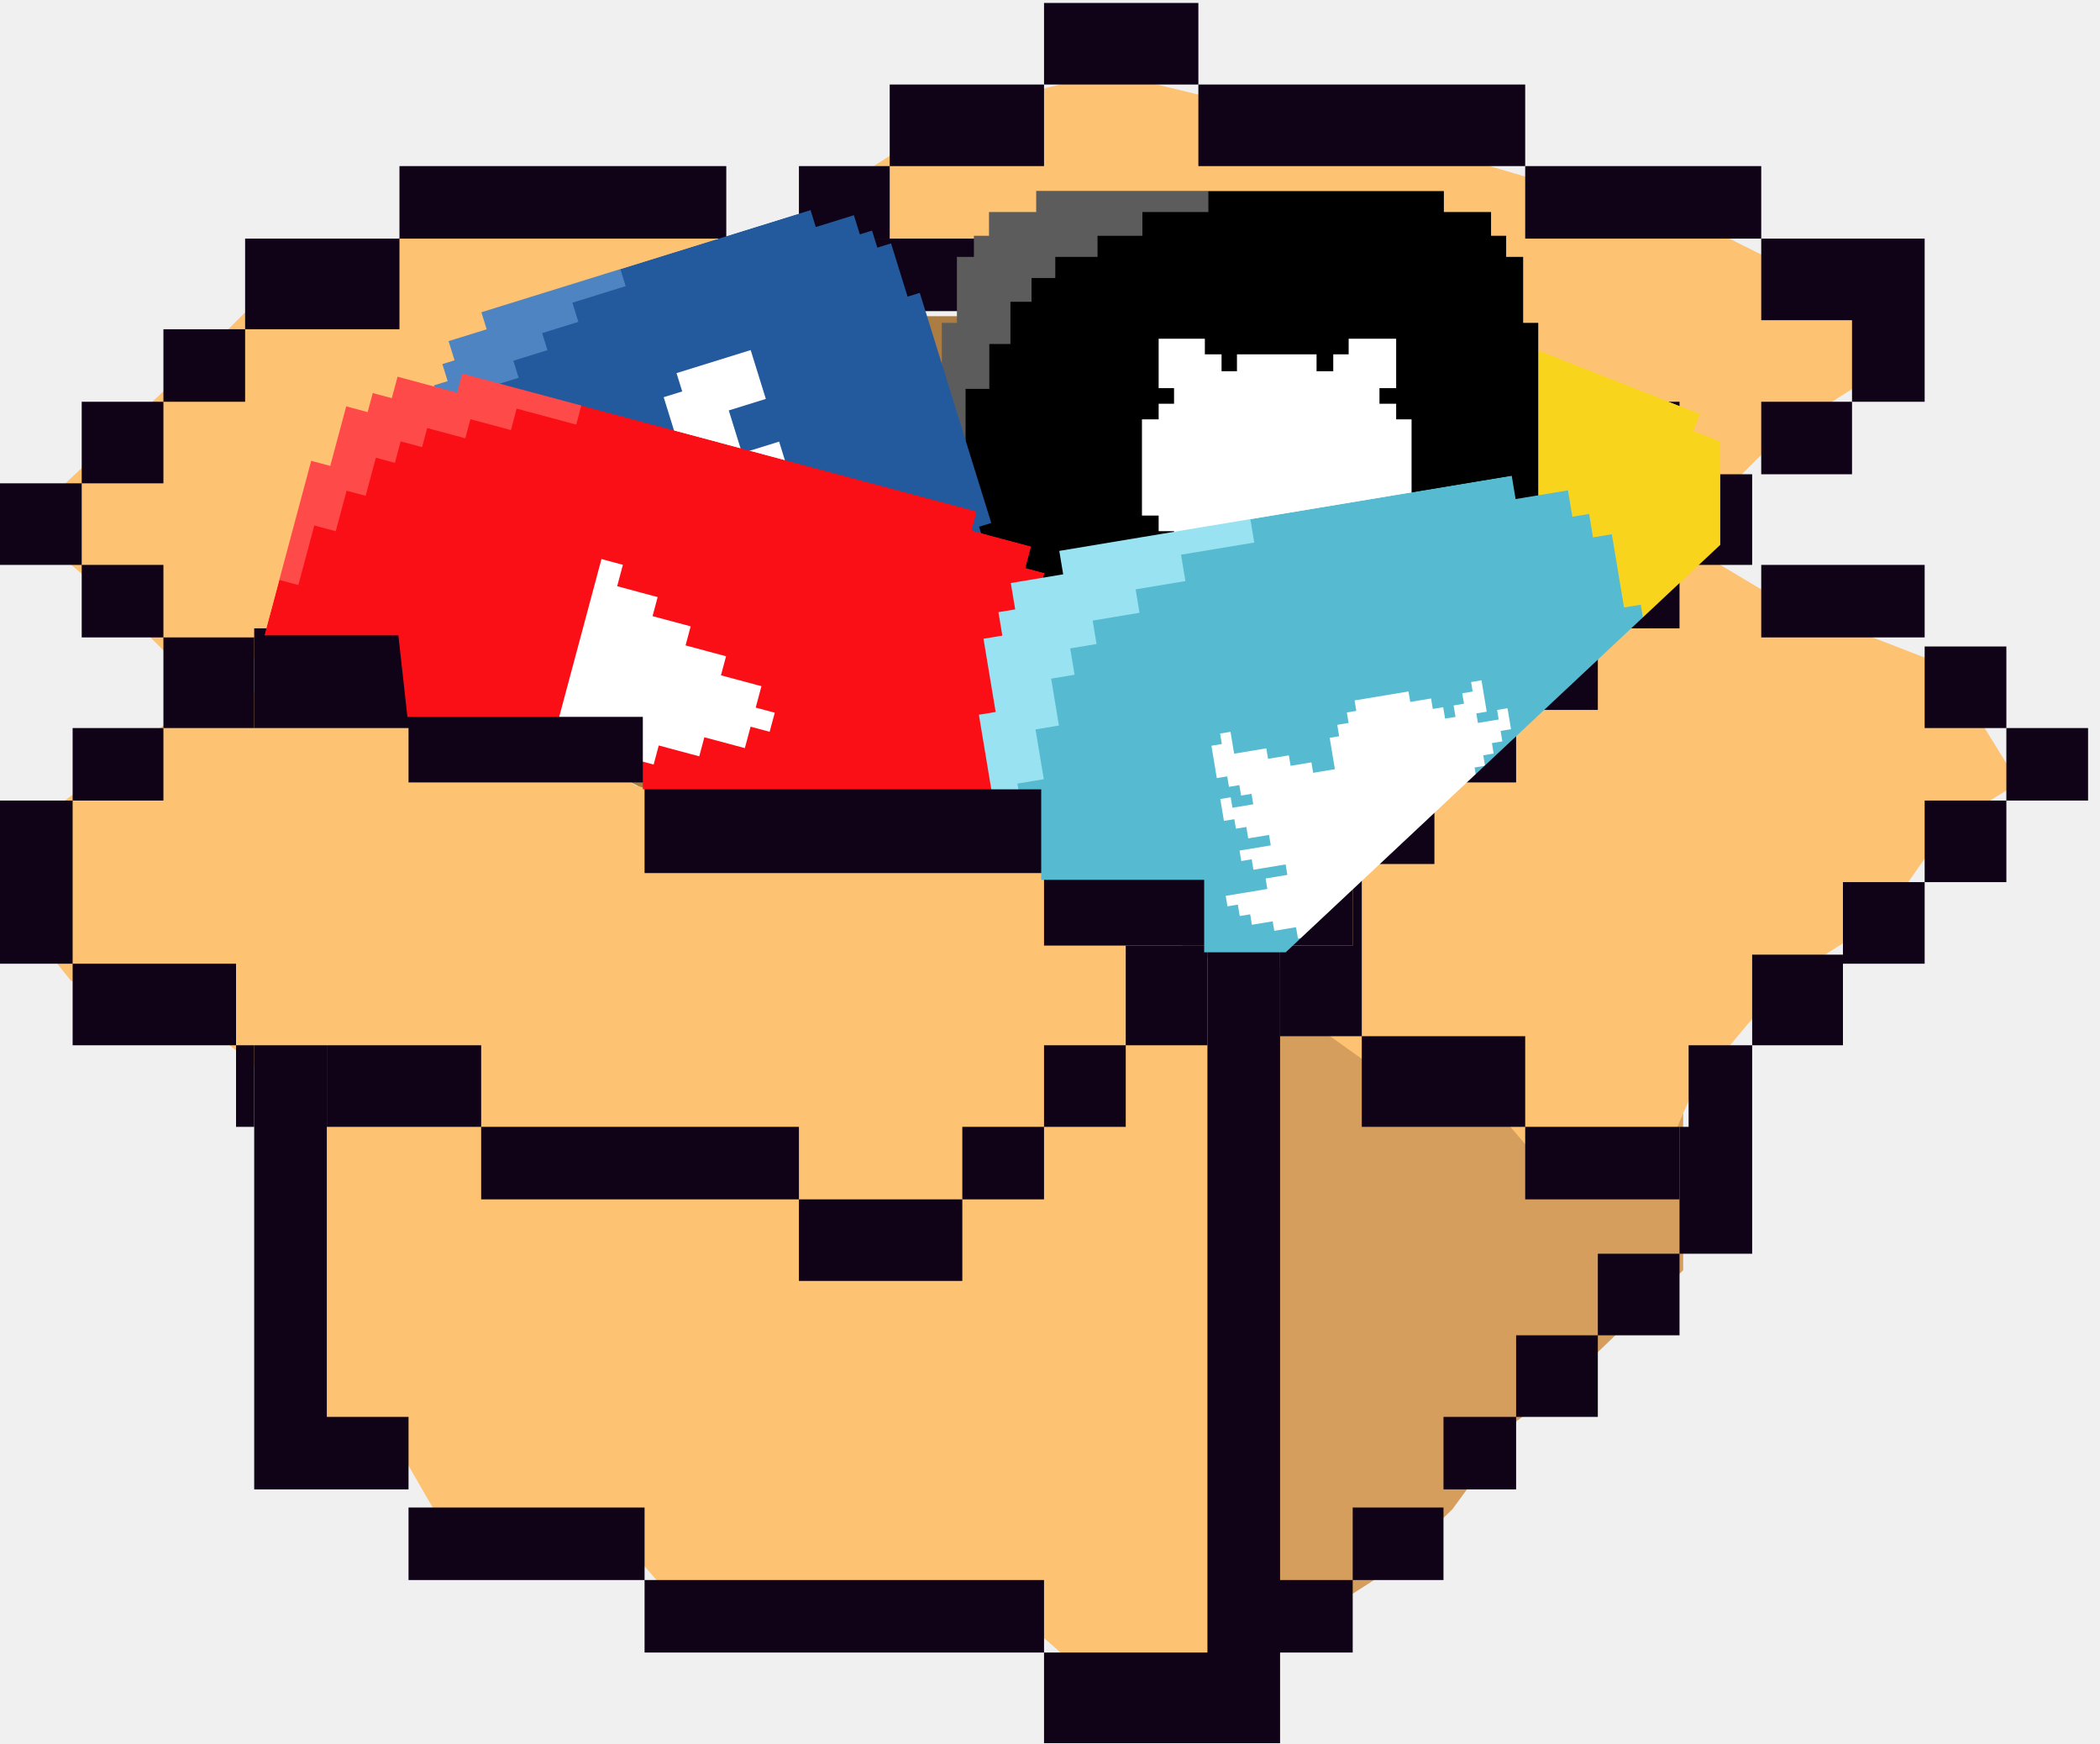
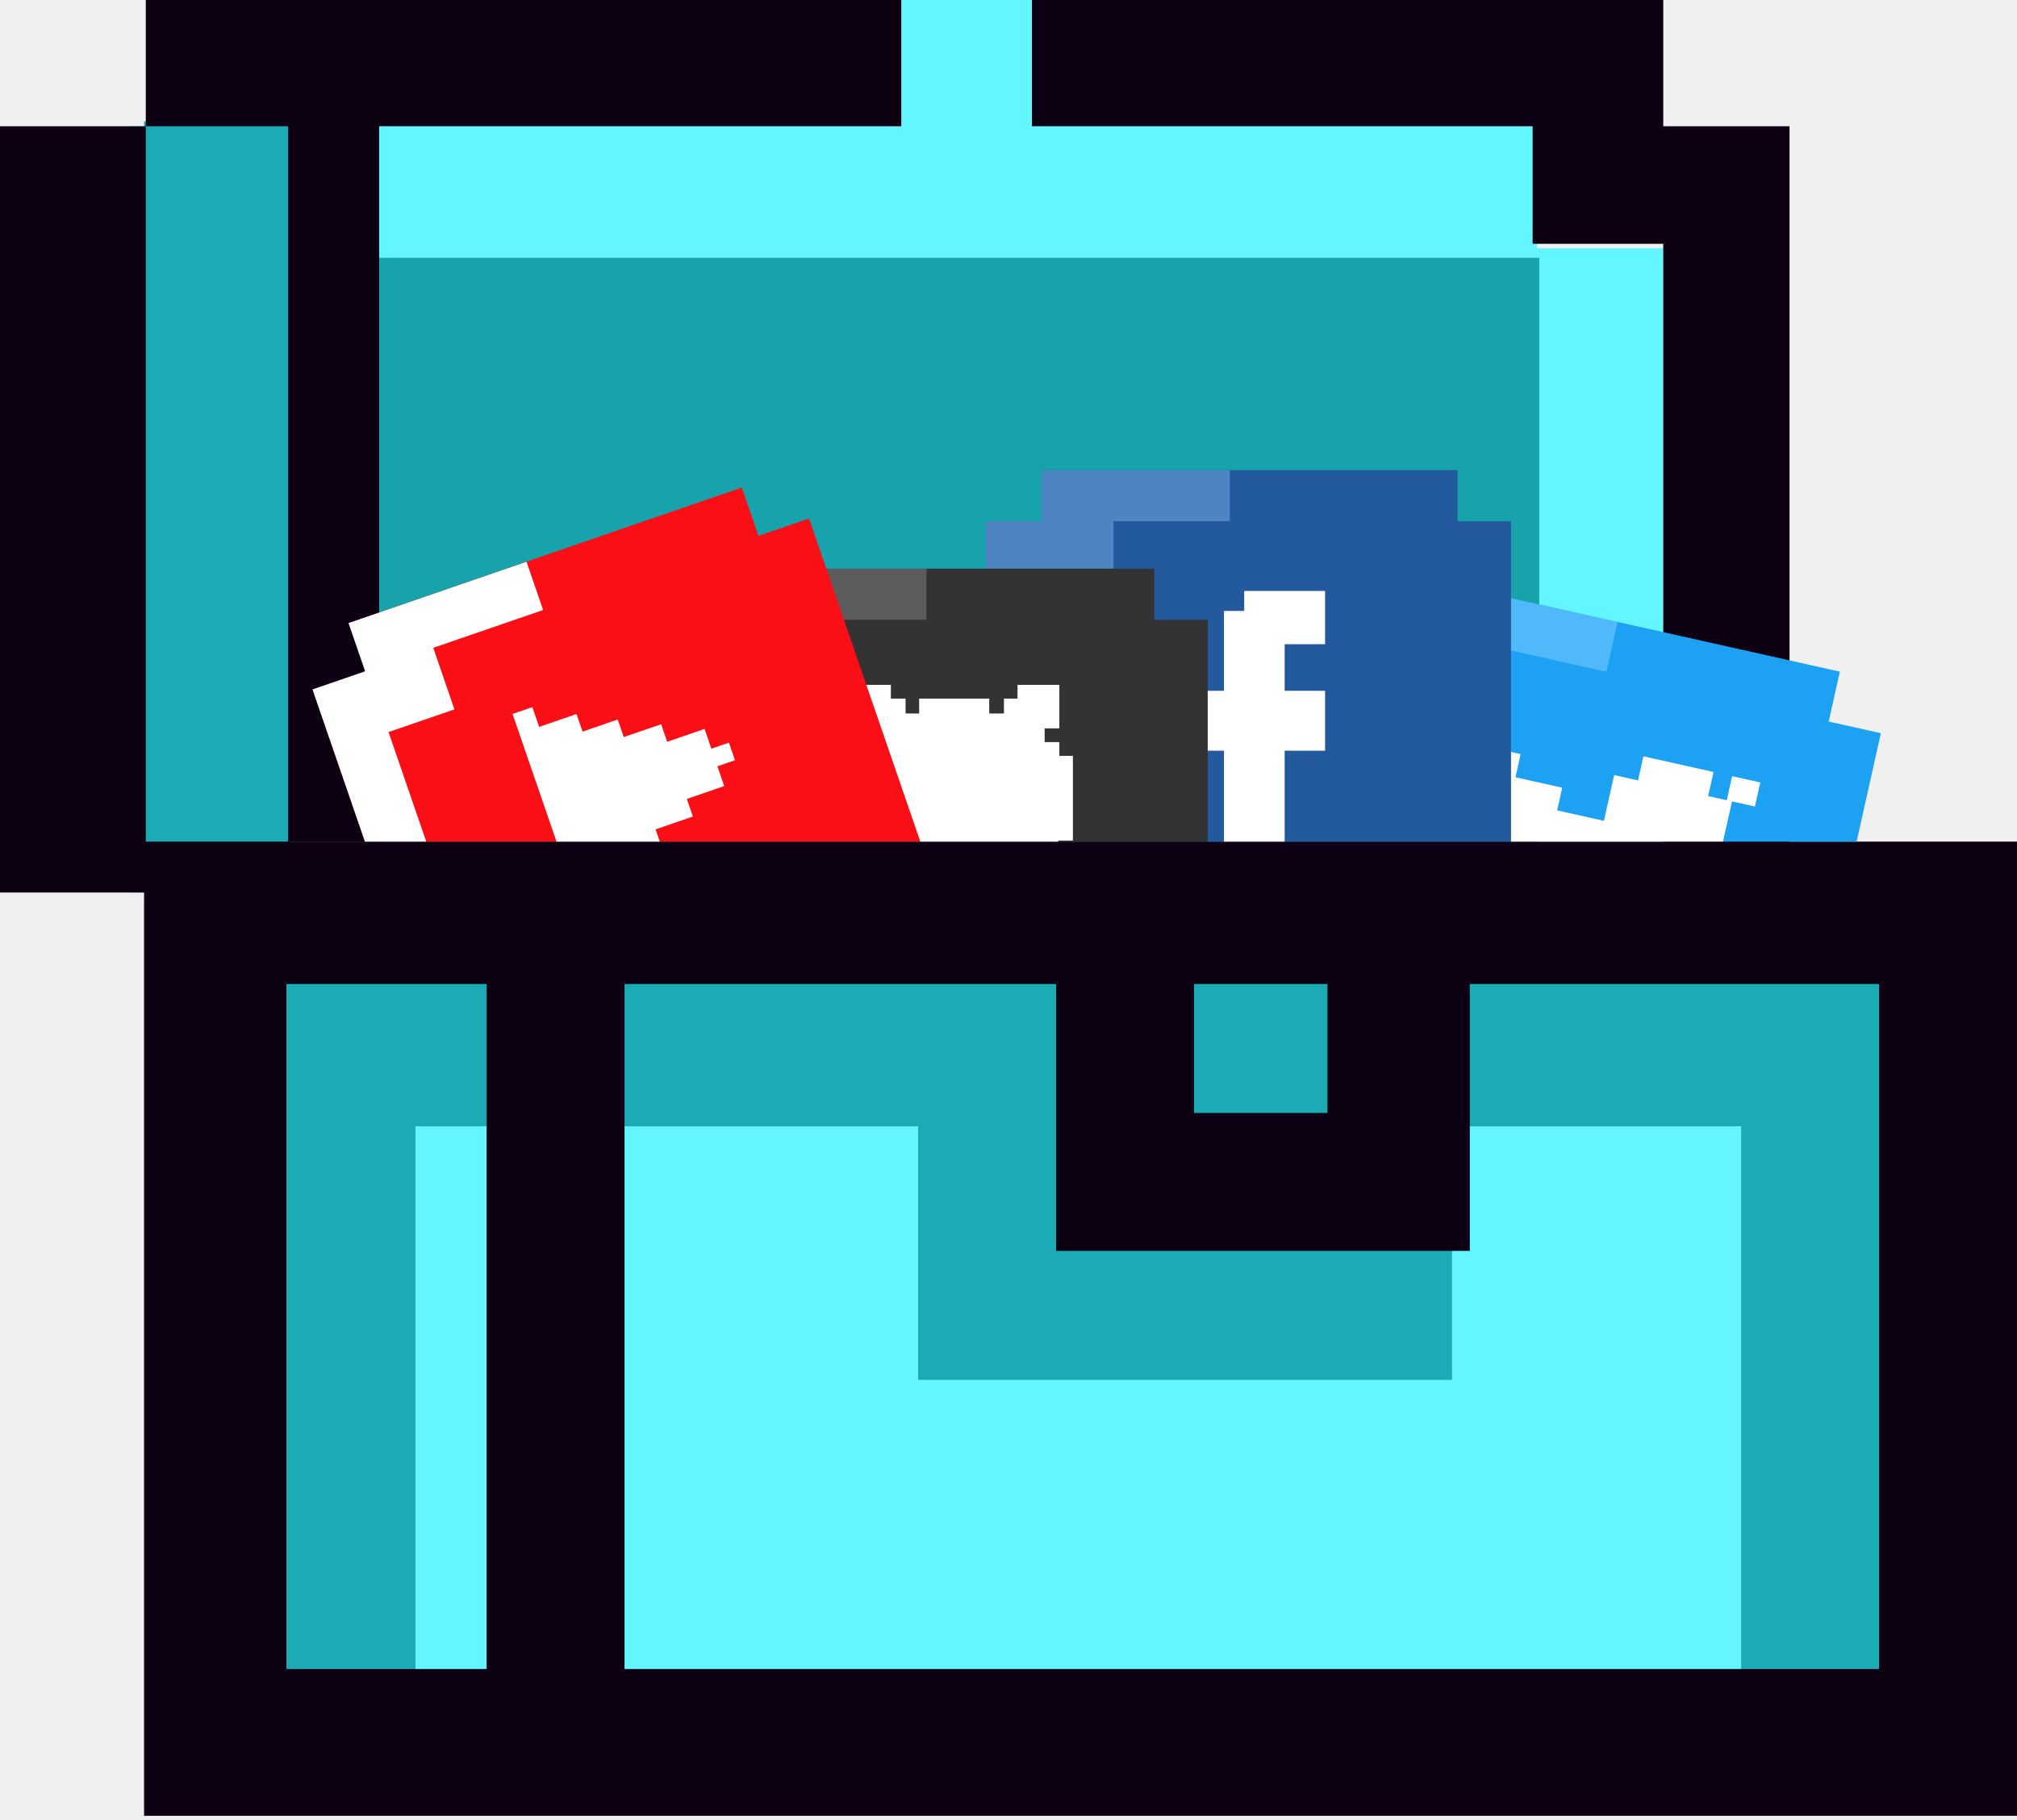
- <svg width="165" height="137" viewBox="0 0 165 137" fill="none">
-   <rect width="164" height="137" fill="transparent" />
-   <path d="M31.574 54.92H24.609V112.169L31.574 114.239L34.36 119.067L48.987 121.136L53.166 125.964H78.936L85.204 131.482H97.044L98.438 99.754V90.787L97.044 76.992L93.562 73.543L85.204 72.164L78.936 67.335L54.559 64.576L48.987 61.128L35.753 59.748L31.574 54.92Z" fill="#FDC272" />
-   <path d="M109.036 123.449L100.33 129.014H96.703V79.627L107.585 69.193L125.721 51.108L132.25 49.717V99.799L127.897 103.973L122.094 109.537L119.192 111.624L114.114 118.58L109.036 123.449Z" fill="#D59E5D" />
-   <path d="M43.843 36.075L31.455 45.904L30.078 56.435L47.972 60.647L56.231 64.86L77.567 68.37L89.267 72.582L98.214 76.795L102.344 72.582L109.914 64.86L115.42 59.945L124.368 50.116L131.25 45.904V41.691L128.497 36.075L107.161 34.671L103.72 32.565L94.085 29.756L83.073 28.352L79.632 24.842H59.673L54.167 29.756L49.349 36.075H43.843Z" fill="#AC7D43" />
-   <path d="M20.446 84.109L16.195 80.578L5.568 77.046L2.734 73.514L4.151 63.624L16.195 54.441H27.53L33.198 57.267L45.242 60.5L51 62L70 65.5L80.5 67L84.915 72.101L91 73.514L93 78.5L80.5 90.467L71.5 98L60.119 93L40 90.467L35.323 87L24.696 84.109H20.446Z" fill="#FDC272" />
-   <path d="M9.11 47.378L14.07 52.322H19.029L26.113 47.378L33.198 41.02L45.242 33.956L55.16 29.012L60.119 20.535L52.326 17.003H35.323L20.446 23.361L16.195 27.599L4.151 38.901V43.139L9.11 47.378Z" fill="#FDC272" />
-   <path d="M78.539 23.361L65.787 20.535V14.884L75.705 8.527L87.04 5.701L116.087 12.765L135.215 18.416L145.133 23.361L147.967 29.012L140.174 33.956L133.09 41.02L128.13 36.075L108.294 33.956L103.335 31.131L84.915 29.012L78.539 23.361Z" fill="#FDC272" />
-   <path d="M113.961 59.386L101.918 72.101L103.335 80.578L108.294 84.109L116.087 85.522L120.337 90.467H130.964L133.09 85.522L140.174 77.046L147.967 72.101L152.926 65.037L158.594 61.505L152.926 52.322L140.174 47.378L133.09 43.139L128.13 44.552L113.961 59.386Z" fill="#FDC272" />
-   <path d="M57.779 24.443V31.564H57.065V61.471H60.632H62.772V24.443H57.779Z" fill="#100317" />
-   <path d="M151.223 44.381H138.383V50.078H151.223V44.381Z" fill="#100317" />
-   <path d="M151.223 57.199H157.643V50.79H151.223V57.199Z" fill="#100317" />
-   <path d="M157.643 62.895H164.063V57.199H157.643V62.895Z" fill="#100317" />
-   <path d="M151.223 69.304H157.643V62.895H151.223V69.304Z" fill="#100317" />
-   <path d="M144.803 75.001V75.713H151.223V69.304H144.803V75.001Z" fill="#100317" />
-   <path d="M137.67 82.121H144.803V75.713V75.001H137.67V82.121Z" fill="#100317" />
-   <path d="M131.963 94.227V88.53H119.837V94.227H131.963Z" fill="#100317" />
-   <path d="M119.837 81.409H106.997V88.53H119.837V81.409Z" fill="#100317" />
-   <path d="M145.516 31.564H138.383V37.26H145.516V31.564Z" fill="#100317" />
-   <path d="M151.223 18.746H138.383V25.155H145.516V31.564H151.223V18.746Z" fill="#100317" />
-   <path d="M119.837 13.05V18.746H138.383V13.05H119.837Z" fill="#100317" />
-   <path d="M94.158 6.641V13.05H119.837V6.641H94.158Z" fill="#100317" />
-   <path d="M82.031 6.641H94.158V0.232H82.031V6.641Z" fill="#100317" />
-   <path d="M69.905 13.05H82.031V6.641H69.905V13.05Z" fill="#100317" />
-   <path d="M62.772 13.05V18.746H69.905V13.05H62.772Z" fill="#100317" />
-   <path d="M106.284 74.288H100.577V81.409H106.997V68.592H106.284V74.288Z" fill="#100317" />
-   <path d="M94.871 82.121V74.288H88.451V82.121H94.871Z" fill="#100317" />
-   <path d="M82.031 88.53H88.451V82.121H82.031V88.53Z" fill="#100317" />
-   <path d="M75.611 94.227H82.031V88.53H75.611V94.227Z" fill="#100317" />
-   <path d="M75.611 94.227H62.772V100.635H75.611V94.227Z" fill="#100317" />
-   <path d="M62.772 88.53H37.806V94.227H62.772V88.53Z" fill="#100317" />
-   <path d="M25.679 82.121V88.53H37.806V82.121H25.679Z" fill="#100317" />
-   <path d="M19.973 88.53V82.121H18.546V88.53H19.973Z" fill="#100317" />
-   <path d="M18.546 75.713H5.707V82.121H18.546V75.713Z" fill="#100317" />
-   <path d="M5.707 62.895H0V75.713H5.707V62.895Z" fill="#100317" />
-   <path d="M12.84 57.199H5.707V62.895H12.84V57.199Z" fill="#100317" />
-   <path d="M12.84 50.078V57.199H19.973V50.078H12.84Z" fill="#100317" />
-   <path d="M12.84 44.381H6.42V50.078H12.84V44.381Z" fill="#100317" />
-   <path d="M6.42 37.972H0V44.381H6.42V37.972Z" fill="#100317" />
-   <path d="M12.84 31.564H6.42V37.972H12.84V31.564Z" fill="#100317" />
-   <path d="M19.259 25.867H12.84V31.564H19.259V25.867Z" fill="#100317" />
-   <path d="M31.386 25.867V18.746H19.259V25.867H31.386Z" fill="#100317" />
-   <path d="M57.065 13.05H31.386V18.746H57.065V13.05Z" fill="#100317" />
-   <path fill-rule="evenodd" clip-rule="evenodd" d="M19.973 50.078V49.366H26.393V42.957H32.099V55.774H50.645V61.471H32.099V57.199H25.679H19.973V50.078ZM19.973 82.121V88.53V117.013H32.099V111.316H25.679V88.53V82.121H19.973ZM82.031 68.592H50.645V61.471H57.065H60.632H62.772H82.031V68.592ZM94.871 74.288H88.451H82.031V68.592H94.871V74.288ZM100.577 74.288H94.871V82.121V129.83H82.031V124.134H50.645V118.437H32.099V124.134H50.645V129.83H82.031V136.951H100.577V129.83H106.284V124.134H113.417V118.437H106.284V124.134H100.577V81.409V74.288ZM100.577 74.288V68.592H106.284V74.288H100.577ZM39.232 37.26V42.957H32.099V37.26H39.232ZM50.645 31.564V37.26H39.232V31.564H50.645ZM57.779 24.443V31.564H57.065H50.645V24.443H57.779ZM57.779 24.443V18.746H62.772H69.905H82.031V24.443H62.772H57.779ZM113.417 117.013H119.124V111.316H125.544V104.908H131.963V98.499H137.67V82.121H132.677V88.53H131.963V94.227V98.499H125.544V104.908H119.124V111.316H113.417V117.013ZM131.963 44.381V49.366H125.544V42.957H131.963V37.26H137.67V44.381H132.677H131.963ZM119.124 55.774V49.366H125.544V55.774H119.124ZM119.124 55.774H113.417V61.471H119.124V55.774ZM131.963 31.564V37.26H106.284V31.564H131.963ZM106.284 31.564H100.577H97.724H94.871H82.031V25.155H106.284V31.564ZM106.997 67.88H112.704V62.183H106.997V67.88Z" fill="#100317" />
-   <mask id="mask0" mask-type="alpha" maskUnits="userSpaceOnUse" x="19" y="14" width="117" height="61">
-     <path d="M19.919 14.5L19.919 49.919H31.301L32.012 56.321H50.508V62.012H81.809V69.126H94.614V74.817H101.016L135.163 42.805L135.163 14.5H19.919Z" fill="#C4C4C4" />
+ <svg xmlns="http://www.w3.org/2000/svg" width="266" height="240" viewBox="0 0 266 240" fill="none">
+   <path d="M118.862 16.652V0H136.088V16.652H202.697V32.73H219.923V117.713H17.227V16.652H118.862Z" fill="#64F6FF" />
+   <path d="M203.001 34H47.001V116H203.001V34Z" fill="#18A2AB" />
+   <path d="M47.001 16H19.001V116H47.001V16Z" fill="#1AABB5" />
+   <path fill-rule="evenodd" clip-rule="evenodd" d="M0.001 117.713H19.227V16.652H118.862V0H19.227V16.652H0.001V117.713ZM219.349 117.713H236.001V16.652H219.349V0H136.088V16.652H202.122V32.156H219.349V117.713Z" fill="#0D0013" />
+   <path d="M38.001 13V111H50.001V13H38.001Z" fill="#0D0013" />
+   <mask id="mask0" mask-type="alpha" maskUnits="userSpaceOnUse" x="31" y="118" width="217" height="103">
+     <rect width="217" height="102" transform="matrix(-1 0 0 1 248 118.264)" fill="#C4C4C4" />
  </mask>
  <g mask="url(#mask0)">
-     <mask id="mask1" mask-type="alpha" maskUnits="userSpaceOnUse" x="88" y="20" width="52" height="50">
-       <path d="M98.397 28.38L99.356 28.756L101.001 24.566L102.08 24.99L102.606 23.649L103.565 24.026L104.157 22.517L107.154 23.694L107.68 22.353L133.57 32.519L133.043 33.859L136.04 35.036L135.447 36.544L136.406 36.921L135.88 38.261L136.958 38.685L135.313 42.875L136.272 43.251L129.165 61.351L128.207 60.974L126.561 65.164L125.603 64.787L125.076 66.128L123.997 65.705L123.405 67.213L121.487 66.46L120.961 67.801L93.993 57.212L94.519 55.871L91.523 54.694L92.115 53.186L91.156 52.81L91.683 51.469L90.604 51.045L92.249 46.856L91.29 46.479L98.397 28.38Z" fill="#fff" />
-     </mask>
-     <g mask="url(#mask1)">
-       <path d="M98.567 28.446L99.908 28.972L101.553 24.783L103.061 25.375L103.588 24.034L104.929 24.561L105.521 23.052L109.711 24.697L110.237 23.357L146.436 37.57L145.91 38.911L150.1 40.556L149.507 42.064L150.848 42.591L150.322 43.931L151.83 44.524L150.185 48.714L151.526 49.24L144.419 67.34L143.078 66.813L141.433 71.003L140.092 70.476L139.566 71.817L138.057 71.225L137.465 72.733L134.784 71.68L134.257 73.021L96.55 58.215L97.076 56.874L92.886 55.229L93.479 53.721L92.138 53.195L92.664 51.854L91.156 51.262L92.801 47.072L91.46 46.545L98.567 28.446Z" fill="#F8D41C" />
-       <path d="M96.615 37.352L95.274 36.825L94.436 36.496L101.346 18.899L118.943 25.809L118.614 26.647L118.087 27.988L113.897 26.342L113.305 27.851L110.456 26.732L109.93 28.073L107.248 27.02L106.722 28.361L105.214 27.768L104.621 29.277L103.281 28.75L102.228 31.432L100.887 30.905L99.768 33.754L98.26 33.162L96.615 37.352Z" fill="#FFF500" />
-     </g>
-     <mask id="mask2" mask-type="alpha" maskUnits="userSpaceOnUse" x="74" y="15" width="47" height="44">
-       <path d="M74 25.368H75.186V20.184H76.521V18.525H77.707V16.659H81.415V15H113.447V16.659H117.154V18.525H118.341V20.184H119.675V25.368H120.862V47.762H119.675V52.946H118.489V54.605H117.154V56.471H114.782V58.13H81.415V56.471H77.707V54.605H76.521V52.946H75.186V47.762H74V25.368Z" fill="#fff" />
+     <rect width="280.442" height="171.316" transform="matrix(-1 0 0 1 255.44 65.234)" fill="#64F6FF" />
+     <path fill-rule="evenodd" clip-rule="evenodd" d="M229.625 223.643V148.546H196.183H191.49V181.988H121.086V148.546H66.523H54.789V223.643H-10.335V71.689H250.159V115.104V228.924H229.625V223.643ZM229.625 93.983V115.104V119.798H66.523V93.983H229.625Z" fill="#1AABB5" />
+   </g>
+   <path fill-rule="evenodd" clip-rule="evenodd" d="M19 111V239.487H266V111H247.812H82.363H64.176H37.774H19ZM193.836 129.774H247.812V220.126H82.363V129.774H139.273V164.976H193.836V129.774ZM37.774 129.774H64.176V220.126H37.774V129.774ZM157.461 129.774H175.062V146.789H157.461V129.774Z" fill="#0D0013" />
+   <mask id="mask1" mask-type="alpha" maskUnits="userSpaceOnUse" x="31" y="0" width="227" height="111">
+     <rect x="31.001" width="226" height="111" fill="#C4C4C4" />
+   </mask>
+   <g mask="url(#mask1)">
+     <mask id="mask2" mask-type="alpha" maskUnits="userSpaceOnUse" x="168" y="75" width="82" height="78">
+       <path d="M171.346 122.261L178.572 89.956L180.446 81.581L187.625 83.187L189.097 76.606L238.822 87.729L242.639 88.583L241.167 95.164L248.046 96.703L238.947 137.383L237.073 145.758L230.194 144.219L228.722 150.8L178.697 139.61L175.179 138.823L176.651 132.242L169.473 130.636L171.346 122.261Z" fill="#fff" />
    </mask>
    <g mask="url(#mask2)">
-       <path d="M74.207 25.368H75.866V20.184H77.733V18.525H79.391V16.659H84.575V15H129.363V16.659H134.547V18.525H136.206V20.184H138.072V25.368H139.731V47.762H138.072V52.946H136.413V54.605H134.547V56.471H131.23V58.13H84.575V56.471H79.391V54.605H77.733V52.946H75.866V47.762H74.207V25.368Z" fill="black" />
-       <path d="M75.866 35.735H74.207H73.171V13.963H94.943V15V16.659H89.759V18.525H86.234V20.183H82.916V21.842H81.05V23.709H79.391V27.026H77.732V30.551H75.866V35.735Z" fill="#5C5C5C" />
-       <path d="M97.291 49.29V54.398H104.655V46.838H103.444V45.51H102.133V44.285H107.076V43.059H108.387V41.731H109.598V40.505H110.909V32.946H109.699V31.72H108.387V30.494H109.699V26.612H105.966V27.838H104.756V29.166H103.444V27.838H97.19V29.166H95.98V27.838H94.668V26.612H91.037V30.494H92.247V31.72H91.037V32.946H89.725V40.505H91.037V41.731H92.247V43.059H93.458V44.285H98.502V45.613H97.291V46.838H95.98V48.064H93.458V46.838H92.247V45.51H91.037V44.285H88.515V45.613H89.725V46.838H91.037V48.064H92.247V49.29H97.291Z" fill="white" />
+       <rect x="180.399" y="67.751" width="82.758" height="74.788" transform="rotate(12.6089 180.399 67.7507)" fill="#1DA1F2" />
+       <path d="M186.05 91.629L182.37 108.08L174.892 106.407L181.918 75L213.325 82.025L212.991 83.521L211.853 88.606L207.067 87.536L199.29 85.796L196.897 85.261L195.024 93.636L186.05 91.629Z" fill="#4FB9FA" />
+       <path d="M193.643 101.056L190.685 100.394L191.354 97.406L200.541 99.461L199.858 102.512L206.025 103.891L205.356 106.88L211.522 108.259L212.873 102.219L216.02 102.923L216.73 99.748L225.98 101.817L225.269 104.992L227.723 105.541L228.434 102.366L232.146 103.196L231.436 106.372L228.415 105.696L226.382 114.787L223.236 114.083L221.188 123.236L218.168 122.56L217.486 125.611L214.276 124.894L213.58 128.007L207.414 126.627L206.759 129.554L191.469 126.134L192.123 123.207L195.081 123.869L195.777 120.755L198.86 121.445L199.543 118.394L193.502 117.043L194.185 113.992L197.142 114.653L197.839 111.54L191.609 110.147L192.278 107.158L195.55 107.89L196.232 104.839L192.96 104.107L193.643 101.056Z" fill="white" />
    </g>
-     <mask id="mask3" mask-type="alpha" maskUnits="userSpaceOnUse" x="31" y="14" width="50" height="48">
-       <path d="M34.438 34.761L35.395 34.464L34.095 30.279L35.173 29.944L34.757 28.605L35.715 28.307L35.246 26.801L38.239 25.871L37.823 24.532L63.683 16.498L64.099 17.837L67.092 16.907L67.56 18.413L68.518 18.116L68.934 19.455L70.011 19.12L71.311 23.305L72.269 23.008L77.886 41.086L76.928 41.384L78.228 45.569L77.271 45.866L77.687 47.206L76.609 47.54L77.077 49.047L75.162 49.642L75.578 50.981L48.641 59.35L48.225 58.011L45.232 58.941L44.764 57.434L43.806 57.732L43.39 56.393L42.312 56.727L41.012 52.542L40.055 52.84L34.438 34.761Z" fill="#fff" />
+     <mask id="mask3" mask-type="alpha" maskUnits="userSpaceOnUse" x="130" y="62" width="70" height="64">
+       <path d="M130.001 110.429V77.326V68.744H137.357V62.001H188.311L192.222 62V68.744H199.272V110.429V119.011H192.222V125.755H140.961H137.357V119.011H130.001V110.429Z" fill="#fff" />
    </mask>
    <g mask="url(#mask3)">
-       <path d="M34.603 34.711L35.942 34.294L34.642 30.11L36.148 29.642L35.732 28.302L37.071 27.886L36.603 26.38L40.788 25.08L40.372 23.74L76.529 12.507L76.945 13.846L81.13 12.546L81.599 14.052L82.938 13.636L83.354 14.976L84.86 14.507L86.16 18.692L87.5 18.276L93.116 36.355L91.777 36.771L93.077 40.956L91.738 41.372L92.154 42.711L90.648 43.179L91.116 44.686L88.438 45.518L88.854 46.857L51.19 58.559L50.774 57.219L46.589 58.52L46.121 57.013L44.782 57.429L44.365 56.09L42.859 56.558L41.559 52.373L40.219 52.789L34.603 34.711Z" fill="#23599D" />
-       <path d="M38.545 42.665L37.206 43.081L36.369 43.341L30.908 25.765L48.484 20.304L48.744 21.141L49.16 22.48L44.976 23.78L45.444 25.287L42.598 26.171L43.014 27.51L40.336 28.342L40.752 29.681L39.245 30.149L39.713 31.656L38.374 32.072L39.206 34.75L37.867 35.166L38.751 38.012L37.245 38.48L38.545 42.665Z" fill="#4E84C1" />
-       <path d="M55.275 41.273L57.584 48.705L57.733 49.184L62.102 47.827L61.953 47.347L59.644 39.916L62.557 39.011L61.216 34.696L58.303 35.601L57.261 32.245L60.173 31.34L58.982 27.504L53.156 29.314L53.603 30.752L52.147 31.205L53.934 36.958L51.507 37.712L52.848 42.027L55.275 41.273Z" fill="white" />
+       <rect x="126.936" y="55.257" width="82.758" height="74.788" fill="#23599D" />
+       <path d="M137.663 77.326V94.183H130.001V62H162.184V63.532V68.743H157.28H149.311H146.859V77.326H137.663Z" fill="#4E84C1" />
+       <path d="M161.418 99.009V112.616V113.494H169.418V112.616V99.009H174.751V91.108H169.418V84.962H174.751V77.939H164.085V80.573H161.418V91.108H156.974V99.009H161.418Z" fill="white" />
    </g>
-     <mask id="mask4" mask-type="alpha" maskUnits="userSpaceOnUse" x="16" y="26" width="71" height="56">
-       <path d="M24.451 36.204L25.948 36.605L27.202 31.926L28.886 32.377L29.288 30.88L30.785 31.281L31.236 29.597L35.915 30.851L36.317 29.353L76.745 40.186L76.343 41.683L81.022 42.937L80.571 44.621L82.069 45.023L81.667 46.52L83.352 46.971L82.098 51.651L83.595 52.052L78.179 72.266L76.682 71.865L75.428 76.544L73.93 76.142L73.529 77.64L71.845 77.189L71.394 78.873L68.399 78.071L67.998 79.568L25.885 68.284L26.286 66.787L21.607 65.533L22.059 63.848L20.561 63.447L20.962 61.95L19.278 61.498L20.532 56.819L19.034 56.418L24.451 36.204Z" fill="#fff" />
+     <mask id="mask4" mask-type="alpha" maskUnits="userSpaceOnUse" x="90" y="75" width="70" height="64">
+       <path d="M90.001 123.429V90.326V81.744H97.357V75.001H148.311L152.222 75V81.744H159.272V123.429V132.011H152.222V138.755H100.961H97.357V132.011H90.001V123.429Z" fill="#fff" />
    </mask>
    <g mask="url(#mask4)">
-       <path d="M24.451 36.204L25.948 36.605L27.202 31.926L28.886 32.377L29.288 30.88L30.785 31.281L31.236 29.597L35.915 30.851L36.317 29.353L76.745 40.186L76.343 41.683L81.022 42.937L80.571 44.621L82.069 45.023L81.667 46.52L83.352 46.971L82.098 51.651L83.595 52.052L78.179 72.266L76.682 71.865L75.428 76.544L73.93 76.142L73.529 77.64L71.845 77.189L71.394 78.873L68.399 78.071L67.998 79.568L25.885 68.284L26.286 66.787L21.607 65.533L22.059 63.848L20.561 63.447L20.962 61.95L19.278 61.498L20.532 56.819L19.034 56.418L24.451 36.204Z" fill="#FA0F17" />
-       <path d="M23.441 45.963L21.944 45.561L21.008 45.311L26.274 25.658L45.926 30.924L45.675 31.86L45.274 33.357L40.595 32.103L40.144 33.788L36.962 32.935L36.56 34.433L33.566 33.63L33.165 35.128L31.48 34.676L31.029 36.361L29.532 35.96L28.729 38.954L27.232 38.553L26.379 41.735L24.695 41.283L23.441 45.963Z" fill="#FF4A4A" />
-       <path d="M48.942 44.372L47.445 43.971L47.258 43.921L42.644 61.14L44.328 61.592L44.73 60.094L47.912 60.947L48.363 59.262L51.358 60.065L51.759 58.567L54.941 59.42L55.342 57.923L58.524 58.775L58.975 57.091L60.472 57.492L60.874 55.995L59.376 55.593L59.828 53.909L59.64 53.859L56.646 53.056L57.047 51.559L53.865 50.706L54.266 49.209L51.272 48.407L51.673 46.909L48.491 46.057L48.942 44.372Z" fill="white" />
+       <rect x="86.936" y="68.257" width="82.758" height="74.788" fill="#333333" />
+       <path d="M97.663 90.326V107.184H90.001V75H122.184V76.532V81.743H117.28H109.311H106.859V90.326H97.663Z" fill="#5C5C5C" />
+       <path d="M121.364 123.848V131.398H132.249V120.224H130.46V118.261H128.522V116.449H135.828V114.637H137.767V112.674H139.556V110.862H141.494V99.688H139.705V97.876H137.767V96.064H139.705V90.325H134.188V92.138H132.399V94.1H130.46V92.138H121.215V94.1H119.426V92.138H117.487V90.325H112.119V96.064H113.909V97.876H112.119V99.688H110.181V110.862H112.119V112.674H113.909V114.637H115.698V116.449H123.154V118.412H121.364V120.224H119.426V122.036H115.698V120.224H113.909V118.261H112.119V116.449H108.391V118.412H110.181V120.224H112.119V122.036H113.909V123.848H121.364Z" fill="white" />
    </g>
-     <mask id="mask5" mask-type="alpha" maskUnits="userSpaceOnUse" x="75" y="36" width="60" height="57">
-       <path d="M76.913 56.154L78.23 55.935L77.273 50.182L78.754 49.936L78.448 48.095L79.765 47.876L79.421 45.805L83.535 45.121L83.229 43.28L118.777 37.369L119.083 39.209L123.198 38.525L123.542 40.596L124.859 40.377L125.165 42.218L126.646 41.972L127.603 47.725L128.919 47.506L133.052 72.358L131.735 72.577L132.692 78.33L131.375 78.549L131.682 80.39L130.2 80.636L130.545 82.707L127.912 83.145L128.218 84.986L91.188 91.144L90.882 89.303L86.768 89.987L86.423 87.916L85.107 88.135L84.8 86.294L83.319 86.54L82.363 80.788L81.046 81.007L76.913 56.154Z" fill="#fff" />
+     <mask id="mask5" mask-type="alpha" maskUnits="userSpaceOnUse" x="39" y="62" width="87" height="83">
+       <path d="M54.77 130.346L43.991 99.047L41.197 90.933L48.152 88.537L45.956 82.162L94.133 65.57L97.831 64.296L100.027 70.672L106.693 68.376L120.266 107.79L123.061 115.904L116.395 118.2L118.591 124.575L70.124 141.267L66.716 142.441L64.52 136.065L57.565 138.461L54.77 130.346Z" fill="#fff" />
    </mask>
    <g mask="url(#mask5)">
-       <path d="M77.144 56.117L78.984 55.811L78.028 50.058L80.099 49.714L79.793 47.873L81.634 47.567L81.289 45.496L87.042 44.539L86.736 42.698L136.441 34.432L136.747 36.273L142.5 35.317L142.844 37.388L144.685 37.082L144.991 38.923L147.062 38.578L148.019 44.331L149.86 44.025L153.992 68.877L152.152 69.183L153.108 74.936L151.267 75.242L151.573 77.083L149.502 77.428L149.847 79.499L146.165 80.111L146.471 81.952L94.695 90.562L94.389 88.721L88.636 89.677L88.292 87.606L86.451 87.913L86.145 86.072L84.074 86.416L83.117 80.663L81.276 80.969L77.144 56.117Z" fill="#56BBD0" />
-       <path d="M80.898 67.315L79.057 67.621L77.907 67.812L73.889 43.65L98.051 39.632L98.242 40.783L98.548 42.624L92.795 43.581L93.14 45.652L89.228 46.302L89.534 48.143L85.852 48.755L86.158 50.596L84.087 50.941L84.431 53.012L82.591 53.318L83.203 57L81.362 57.306L82.013 61.218L79.942 61.562L80.898 67.315Z" fill="#98E2F1" />
-       <path d="M101.982 73.742L106.813 72.938L111.049 72.234L110.912 71.412L112.547 71.14L112.398 70.243L113.216 70.107L113.092 69.36L113.909 69.224L113.76 68.327L114.578 68.191L114.441 67.369L115.333 67.22L115.059 65.576L115.803 65.453L115.529 63.808L116.421 63.66L115.862 60.297L116.679 60.161L116.543 59.339L117.36 59.203L117.223 58.381L118.041 58.245L117.904 57.423L118.722 57.287L118.448 55.642L117.631 55.778L117.755 56.526L116.12 56.798L115.996 56.05L116.813 55.914L116.403 53.448L115.586 53.584L115.71 54.331L114.892 54.467L115.029 55.289L114.211 55.425L114.361 56.322L113.543 56.458L113.394 55.561L112.576 55.697L112.44 54.875L110.805 55.147L110.668 54.325L106.431 55.029L106.568 55.852L105.825 55.975L105.962 56.797L105.07 56.946L105.219 57.842L104.476 57.966L104.886 60.432L103.176 60.717L103.04 59.895L101.405 60.166L101.268 59.344L99.633 59.616L99.496 58.794L96.969 59.214L96.683 57.495L95.866 57.631L96.002 58.453L95.185 58.589L95.607 61.13L96.425 60.995L96.562 61.817L97.379 61.681L97.516 62.503L98.334 62.367L98.47 63.189L96.835 63.461L96.698 62.639L95.881 62.775L96.167 64.494L96.984 64.358L97.109 65.105L97.926 64.969L98.075 65.866L99.71 65.594L99.847 66.416L97.394 66.824L97.531 67.646L98.349 67.51L98.485 68.332L101.012 67.912L101.149 68.734L99.44 69.019L99.576 69.841L96.306 70.384L96.443 71.207L97.26 71.071L97.409 71.967L98.227 71.832L98.364 72.654L99.999 72.382L100.123 73.129L101.833 72.845L101.982 73.742Z" fill="white" />
+       <rect x="33.907" y="79.179" width="82.758" height="74.788" transform="rotate(-19.0035 33.907 79.1793)" fill="#FA0F17" />
+       <path d="M51.236 96.552L56.726 112.491L49.48 114.986L39.001 84.556L69.43 74.077L69.929 75.526L71.626 80.452L66.989 82.049L59.454 84.644L57.136 85.443L59.93 93.557L51.236 96.552Z" fill="#fff" />
+       <path d="M70.202 93.262L67.884 94.061L67.594 94.16L76.776 120.822L79.385 119.924L78.586 117.606L83.513 115.909L82.615 113.301L87.251 111.704L86.453 109.385L91.38 107.689L90.581 105.37L95.508 103.673L94.609 101.065L96.928 100.267L96.129 97.948L93.811 98.747L92.913 96.138L92.623 96.238L87.986 97.835L87.188 95.517L82.261 97.213L81.463 94.895L76.826 96.492L76.027 94.174L71.1 95.87L70.202 93.262Z" fill="#fff" />
    </g>
  </g>
</svg>
